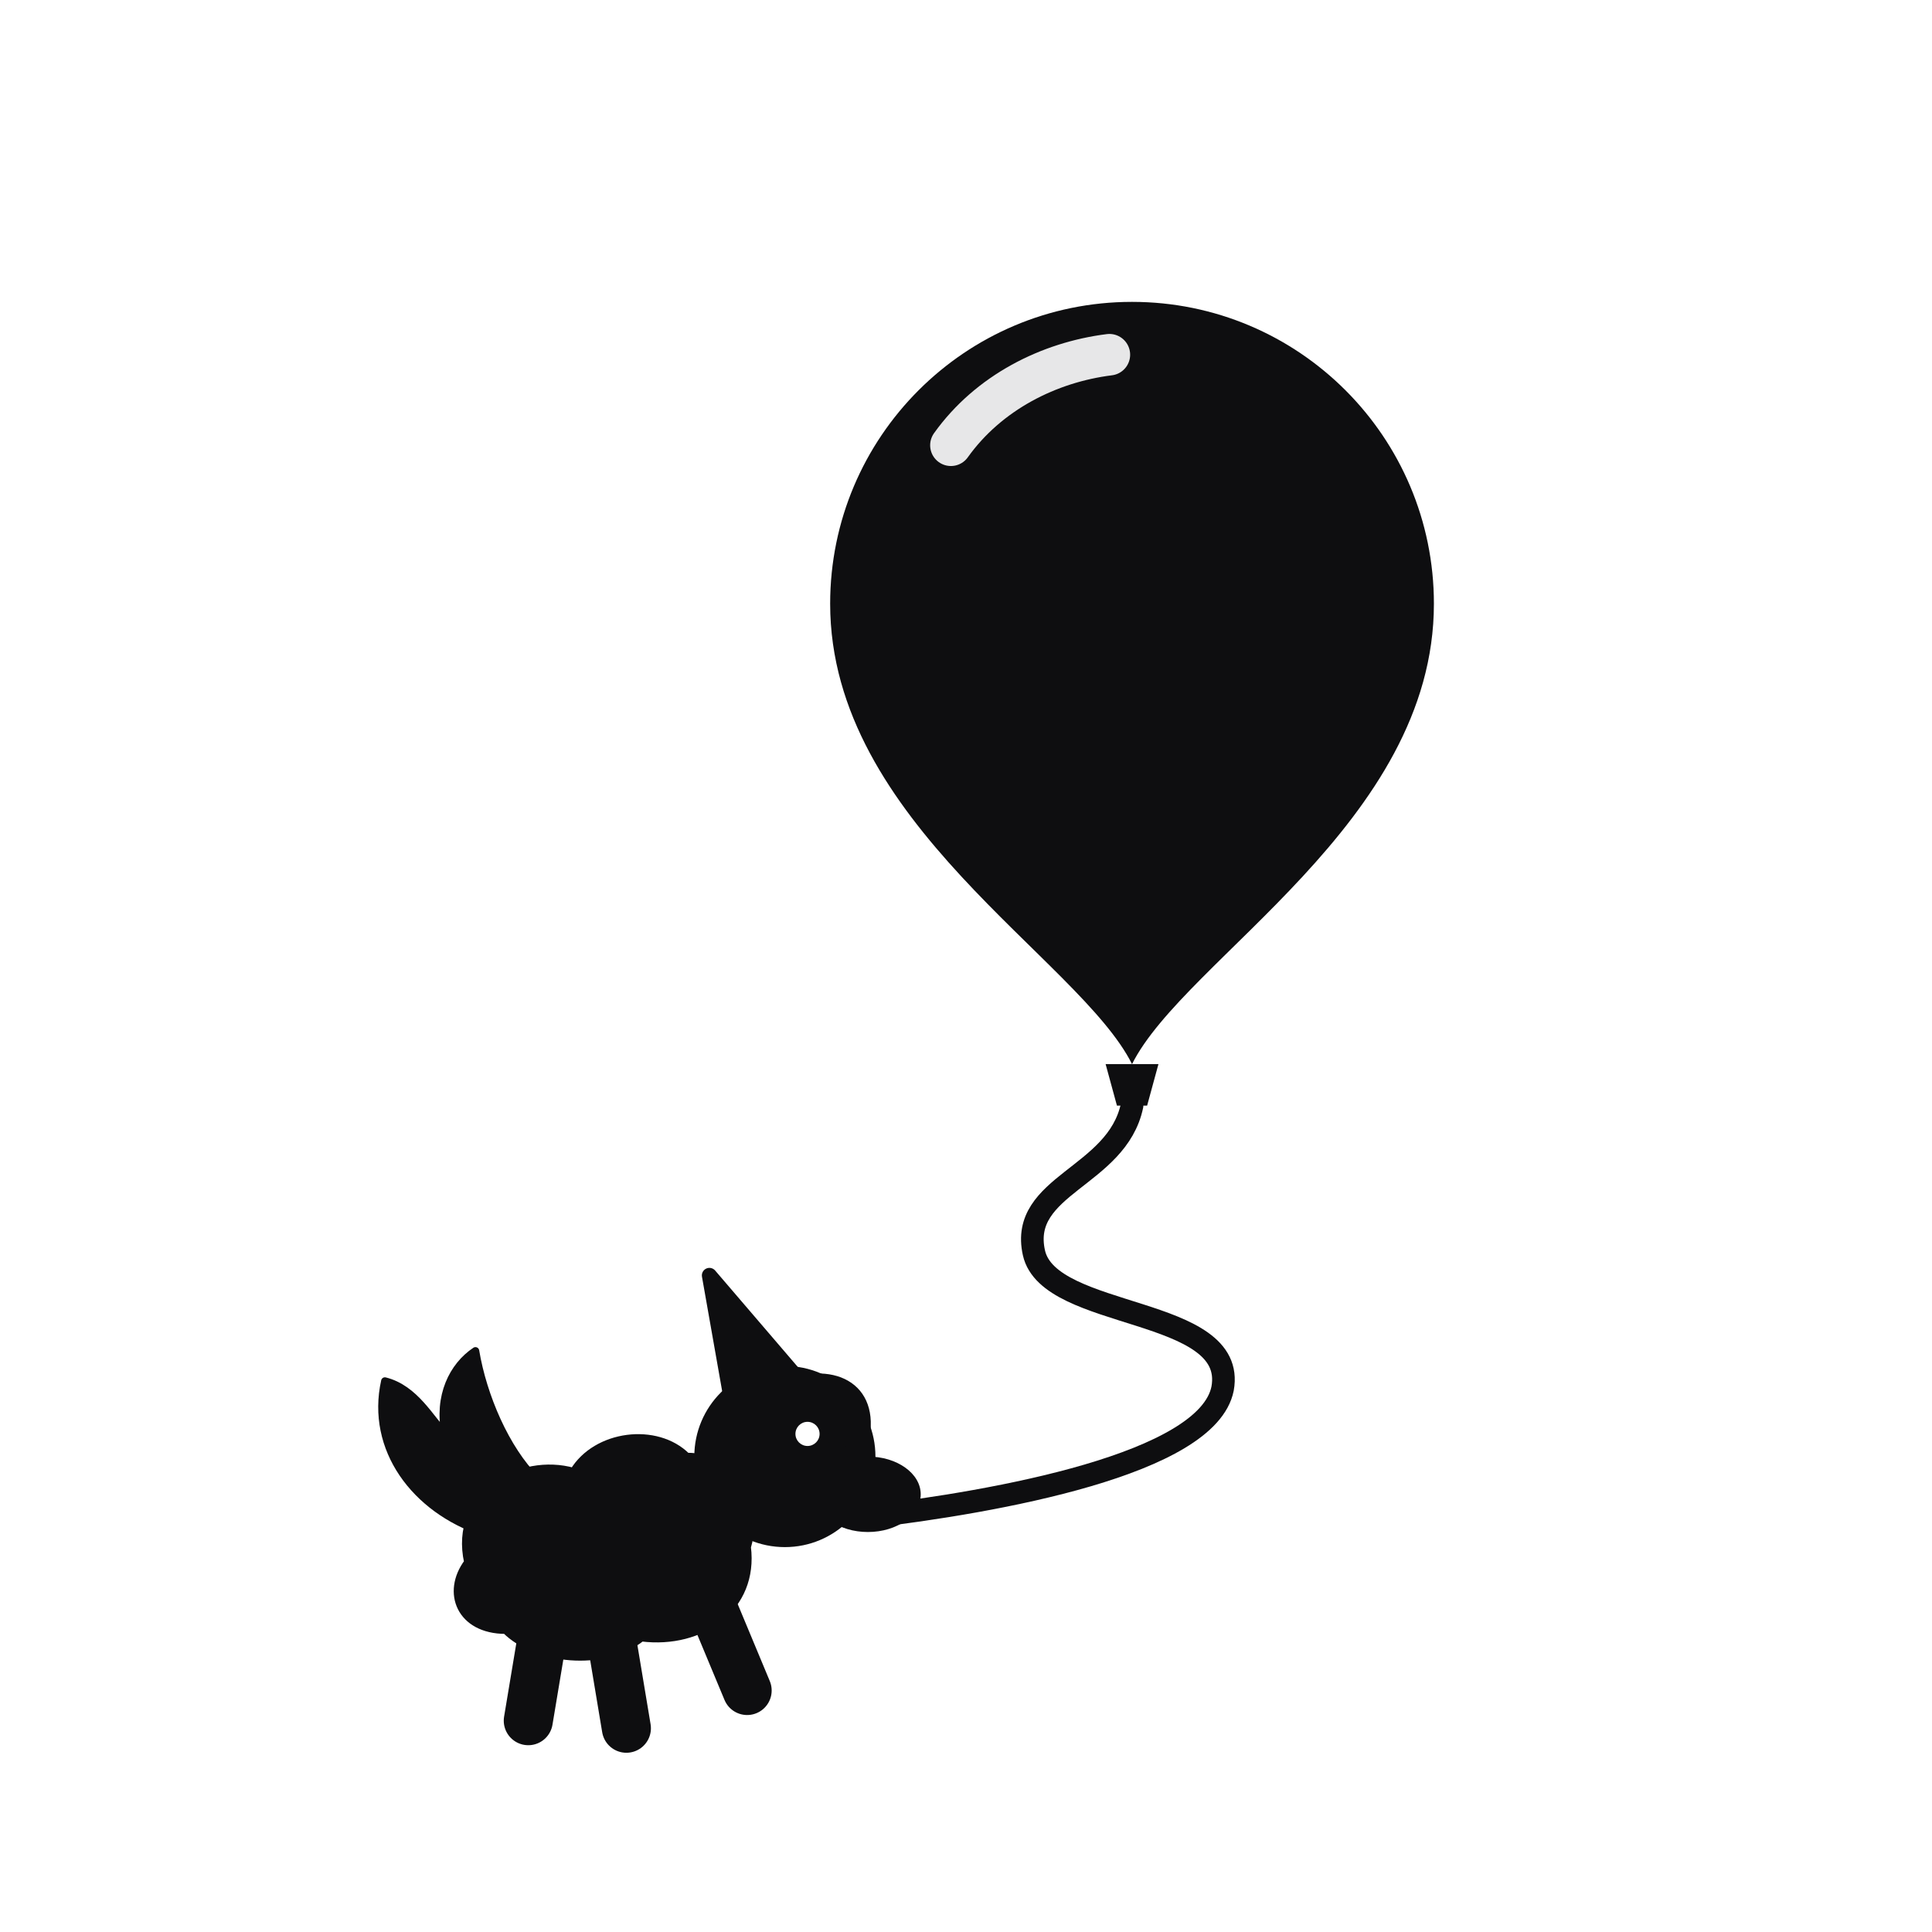
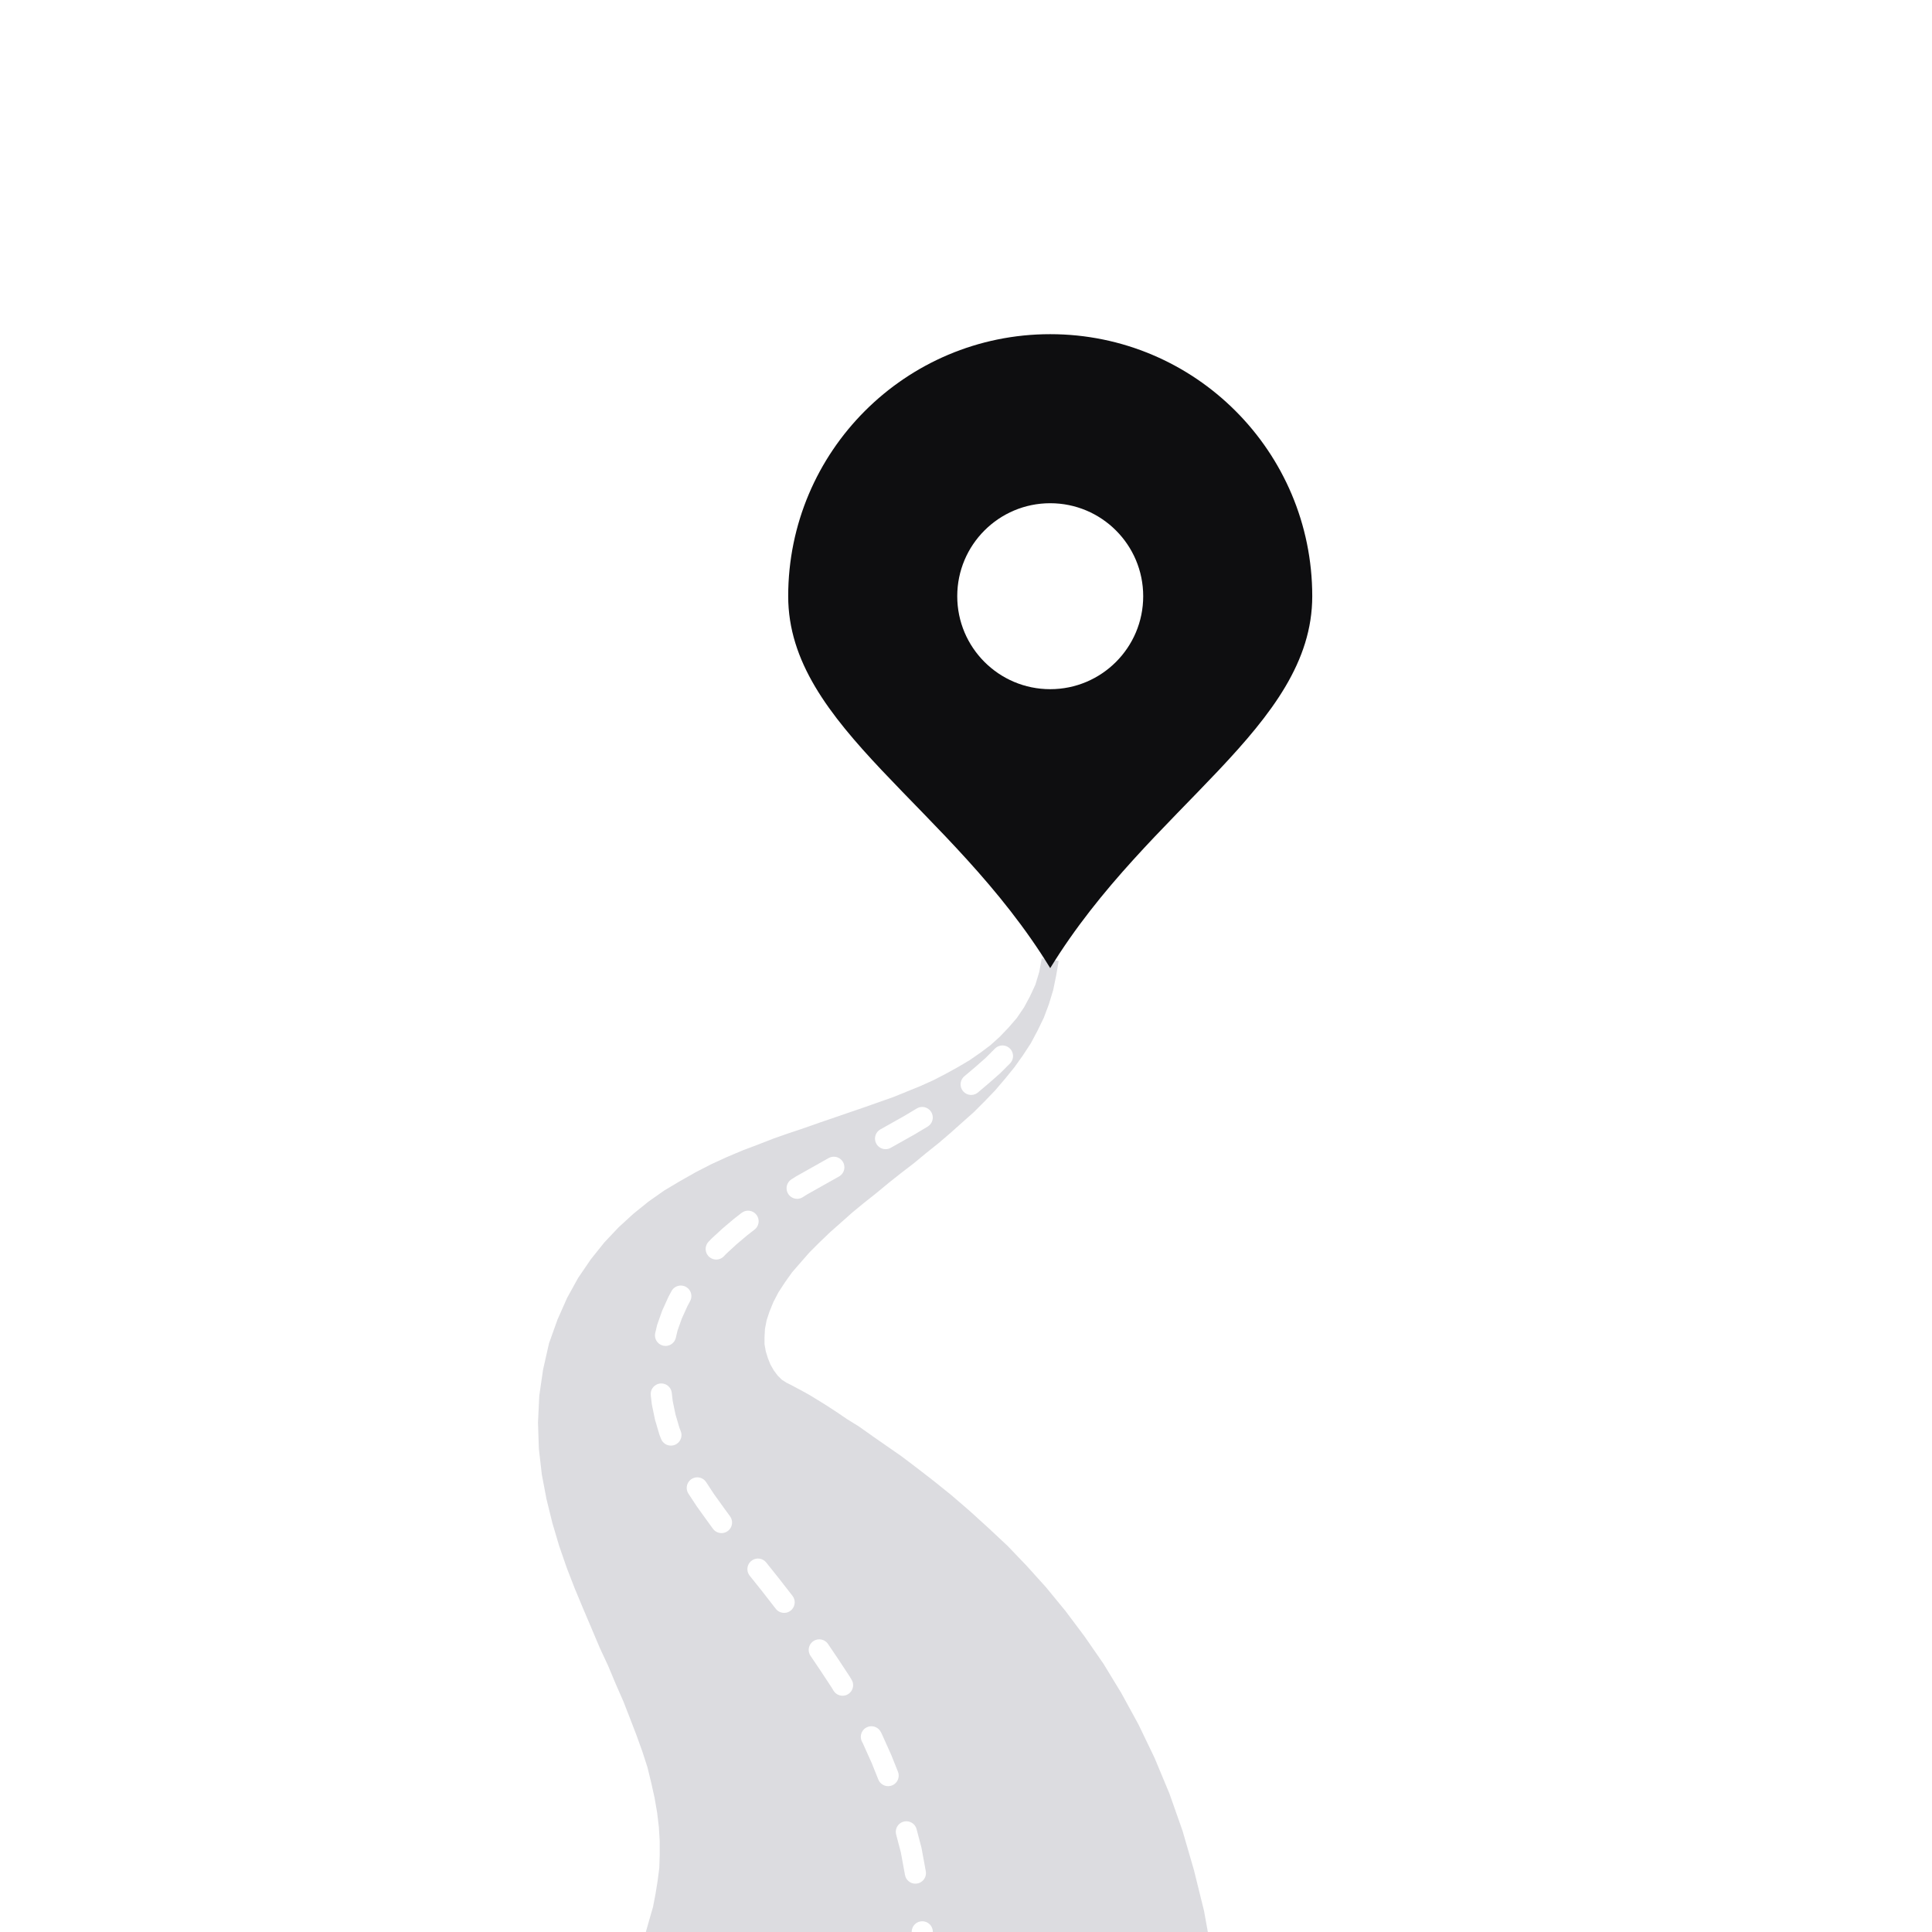
<svg xmlns="http://www.w3.org/2000/svg" viewBox="0 0 512 512" width="512" height="512">
  <rect width="512" height="512" fill="#FFFFFF" />
-   <g transform="translate(-6 -18)">
-     <path d="M306 300 C292 272, 226 236, 226 178 A80 80 0 0 1 386 178 C386 236, 320 272, 306 300 Z" fill="#0E0E10" />
-     <path d="M258 136 C268 122, 284 114, 300 112" fill="none" stroke="#fff" stroke-width="11" stroke-linecap="round" opacity=".9" />
-     <path d="M299 300 L313 300 L310 311 L302 311 Z" fill="#0E0E10" />
-     <path d="M306 311 C302 330, 276 332, 280 350 C284 368, 334 364, 330 386 C326 406, 270 416, 236 420" fill="none" stroke="#0E0E10" stroke-width="6" stroke-linecap="round" />
-     <g fill="#0E0E10" stroke="#0E0E10" stroke-linecap="round" stroke-linejoin="round">
-       <path d="M134 424 C116 418 104 402 108 384 C116 386 120 394 124 398 C122 388 126 380 132 376 C134 388 140 402 148 410 Z" stroke-width="2" />
-       <path d="M130 432 C126 414 144 404 158 408 C164 398 180 396 188 404 C200 404 208 414 204 428 C206 444 192 454 176 452 C166 460 148 458 140 450 C128 450 124 440 130 432 Z" stroke-width="2" />
-       <path d="M150 450 L146 474 M168 452 L172 476 M194 442 L204 466" fill="none" stroke-width="13" />
-       <circle cx="214" cy="404" r="24" stroke-width="0" />
-       <ellipse cx="236" cy="414" rx="14" ry="10" stroke-width="0" />
-       <path d="M200 390 L194 356 L218 384 Z" stroke-width="4" />
-       <path d="M216 384 C230 380 240 388 234 404 C226 402 220 394 216 384 Z" stroke-width="2" />
-     </g>
-     <circle cx="220" cy="398" r="3.2" fill="#fff" />
+   <g transform="translate(-98 -10) scale(1.12)">
+     <path d="M334.0,235.7 L333.4,238.9 L332.5,241.9 L331.2,244.7 L329.8,247.3 L328.1,249.8 L326.2,252.0 L324.1,254.2 L321.9,256.2 L319.5,258.0 L316.9,259.8 L314.2,261.4 L311.3,263.0 L308.4,264.5 L305.3,265.9 L302.1,267.2 L298.9,268.5 L295.5,269.7 L292.1,270.9 L288.6,272.1 L285.1,273.3 L281.6,274.5 L277.9,275.8 L274.3,277.0 L270.6,278.3 L267.0,279.7 L263.3,281.1 L259.5,282.7 L255.8,284.4 L252.1,286.3 L248.4,288.4 L244.7,290.6 L241.0,293.2 L237.4,296.1 L233.9,299.3 L230.5,302.9 L227.3,306.9 L224.3,311.3 L221.7,316.0 L219.4,321.2 L217.4,326.8 L216.0,333.0 L215.1,339.2 L214.8,345.5 L215.0,351.7 L215.7,357.8 L216.8,363.6 L218.2,369.3 L219.8,374.7 L221.6,379.9 L223.5,384.8 L225.5,389.6 L227.5,394.3 L229.4,398.8 L231.4,403.1 L233.2,407.4 L235.0,411.5 L236.6,415.6 L238.1,419.5 L239.5,423.4 L240.7,427.1 L241.6,430.8 L242.4,434.4 L243.0,437.9 L243.4,441.3 L243.6,444.6 L243.6,447.8 L243.5,450.9 L243.1,454.0 L242.6,457.1 L242.0,460.2 L241.1,463.3 L240.2,466.5 L239.1,469.9 L237.8,473.5 L236.4,477.3 L234.7,481.4 L232.8,485.8 L230.6,490.6 L228.1,495.7 L225.0,502.8 L375.0,537.2 L375.9,526.6 L376.6,514.9 L376.8,503.5 L376.4,492.4 L375.6,481.6 L374.2,471.1 L372.4,461.1 L370.0,451.4 L367.3,442.1 L364.2,433.3 L360.7,424.9 L356.9,417.0 L352.8,409.5 L348.6,402.6 L344.1,396.1 L339.6,390.1 L335.0,384.5 L330.4,379.4 L325.9,374.7 L321.3,370.4 L316.9,366.4 L312.6,362.7 L308.5,359.4 L304.5,356.3 L300.8,353.5 L297.2,351.0 L293.9,348.7 L290.8,346.5 L287.9,344.7 L285.4,343.0 L283.1,341.5 L281.0,340.2 L279.2,339.1 L277.6,338.2 L276.1,337.4 L274.8,336.7 L273.6,336.1 L272.5,335.4 L271.5,334.4 L270.6,333.2 L269.8,331.8 L269.2,330.3 L268.7,328.7 L268.4,327.0 L268.4,325.3 L268.5,323.4 L268.9,321.3 L269.6,319.2 L270.5,317.0 L271.7,314.7 L273.2,312.4 L274.9,310.0 L276.9,307.7 L279.0,305.3 L281.4,302.9 L283.9,300.5 L286.5,298.2 L289.2,295.8 L292.0,293.5 L294.9,291.2 L297.8,288.8 L300.7,286.5 L303.7,284.2 L306.6,281.8 L309.6,279.4 L312.4,277.0 L315.2,274.5 L317.9,272.1 L320.5,269.5 L323.0,266.9 L325.3,264.2 L327.5,261.5 L329.5,258.7 L331.4,255.8 L333.0,252.8 L334.5,249.7 L335.7,246.5 L336.7,243.2 L337.4,239.8 L338.0,236.3Z" fill="#DCDCE0" />
+     <path d="M324.7,258.8 L322.4,261.1 L319.9,263.3 L317.3,265.5 L314.6,267.5 L311.8,269.5 L308.9,271.4 L305.8,273.3 L302.8,275.1 L299.6,276.9 L296.4,278.7 L293.2,280.5 L290.0,282.2 L286.8,284.0 L283.6,285.8 L280.4,287.6 L277.2,289.4 L274.2,291.3 L271.1,293.2 L268.2,295.2 L265.4,297.2 L262.7,299.3 L260.1,301.5 L257.6,303.8 L255.3,306.2 L253.2,308.7 L251.2,311.3 L249.4,314.1 L247.9,316.9 L246.5,320.0 L245.4,323.1 L244.6,326.5 L244.0,330.0 L243.7,333.7 L243.8,337.3 L244.2,340.8 L244.9,344.2 L245.9,347.6 L247.2,350.9 L248.7,354.2 L250.4,357.4 L252.3,360.7 L254.4,363.9 L256.7,367.1 L259.1,370.4 L261.7,373.7 L264.3,377.0 L267.0,380.4 L269.8,383.9 L272.6,387.5 L275.4,391.1 L278.2,394.9 L281.0,398.8 L283.7,402.8 L286.4,406.9 L289.0,411.2 L291.5,415.7 L293.9,420.3 L296.1,425.2 L298.1,430.2 L300.0,435.5 L301.6,441.0 L303.1,446.7 L304.2,452.7 L305.1,459.0 L305.7,465.5 L306.0,472.3 L306.0,479.4 L305.6,486.9 L304.8,494.6 L303.6,502.7 L302.0,511.2 L300.0,520.0" fill="none" stroke="#FFFFFF" stroke-width="5" stroke-linecap="round" stroke-dasharray="10 14" />
+     <path d="M336 238 C312.44 199.56, 274 181.0, 274 150 A62 62 0 1 1 398 150 C398 181.0, 359.56 199.56, 336 238 Z" fill="#0E0E10" />
+     <circle cx="336" cy="150" r="22" fill="#FFFFFF" />
  </g>
</svg>
